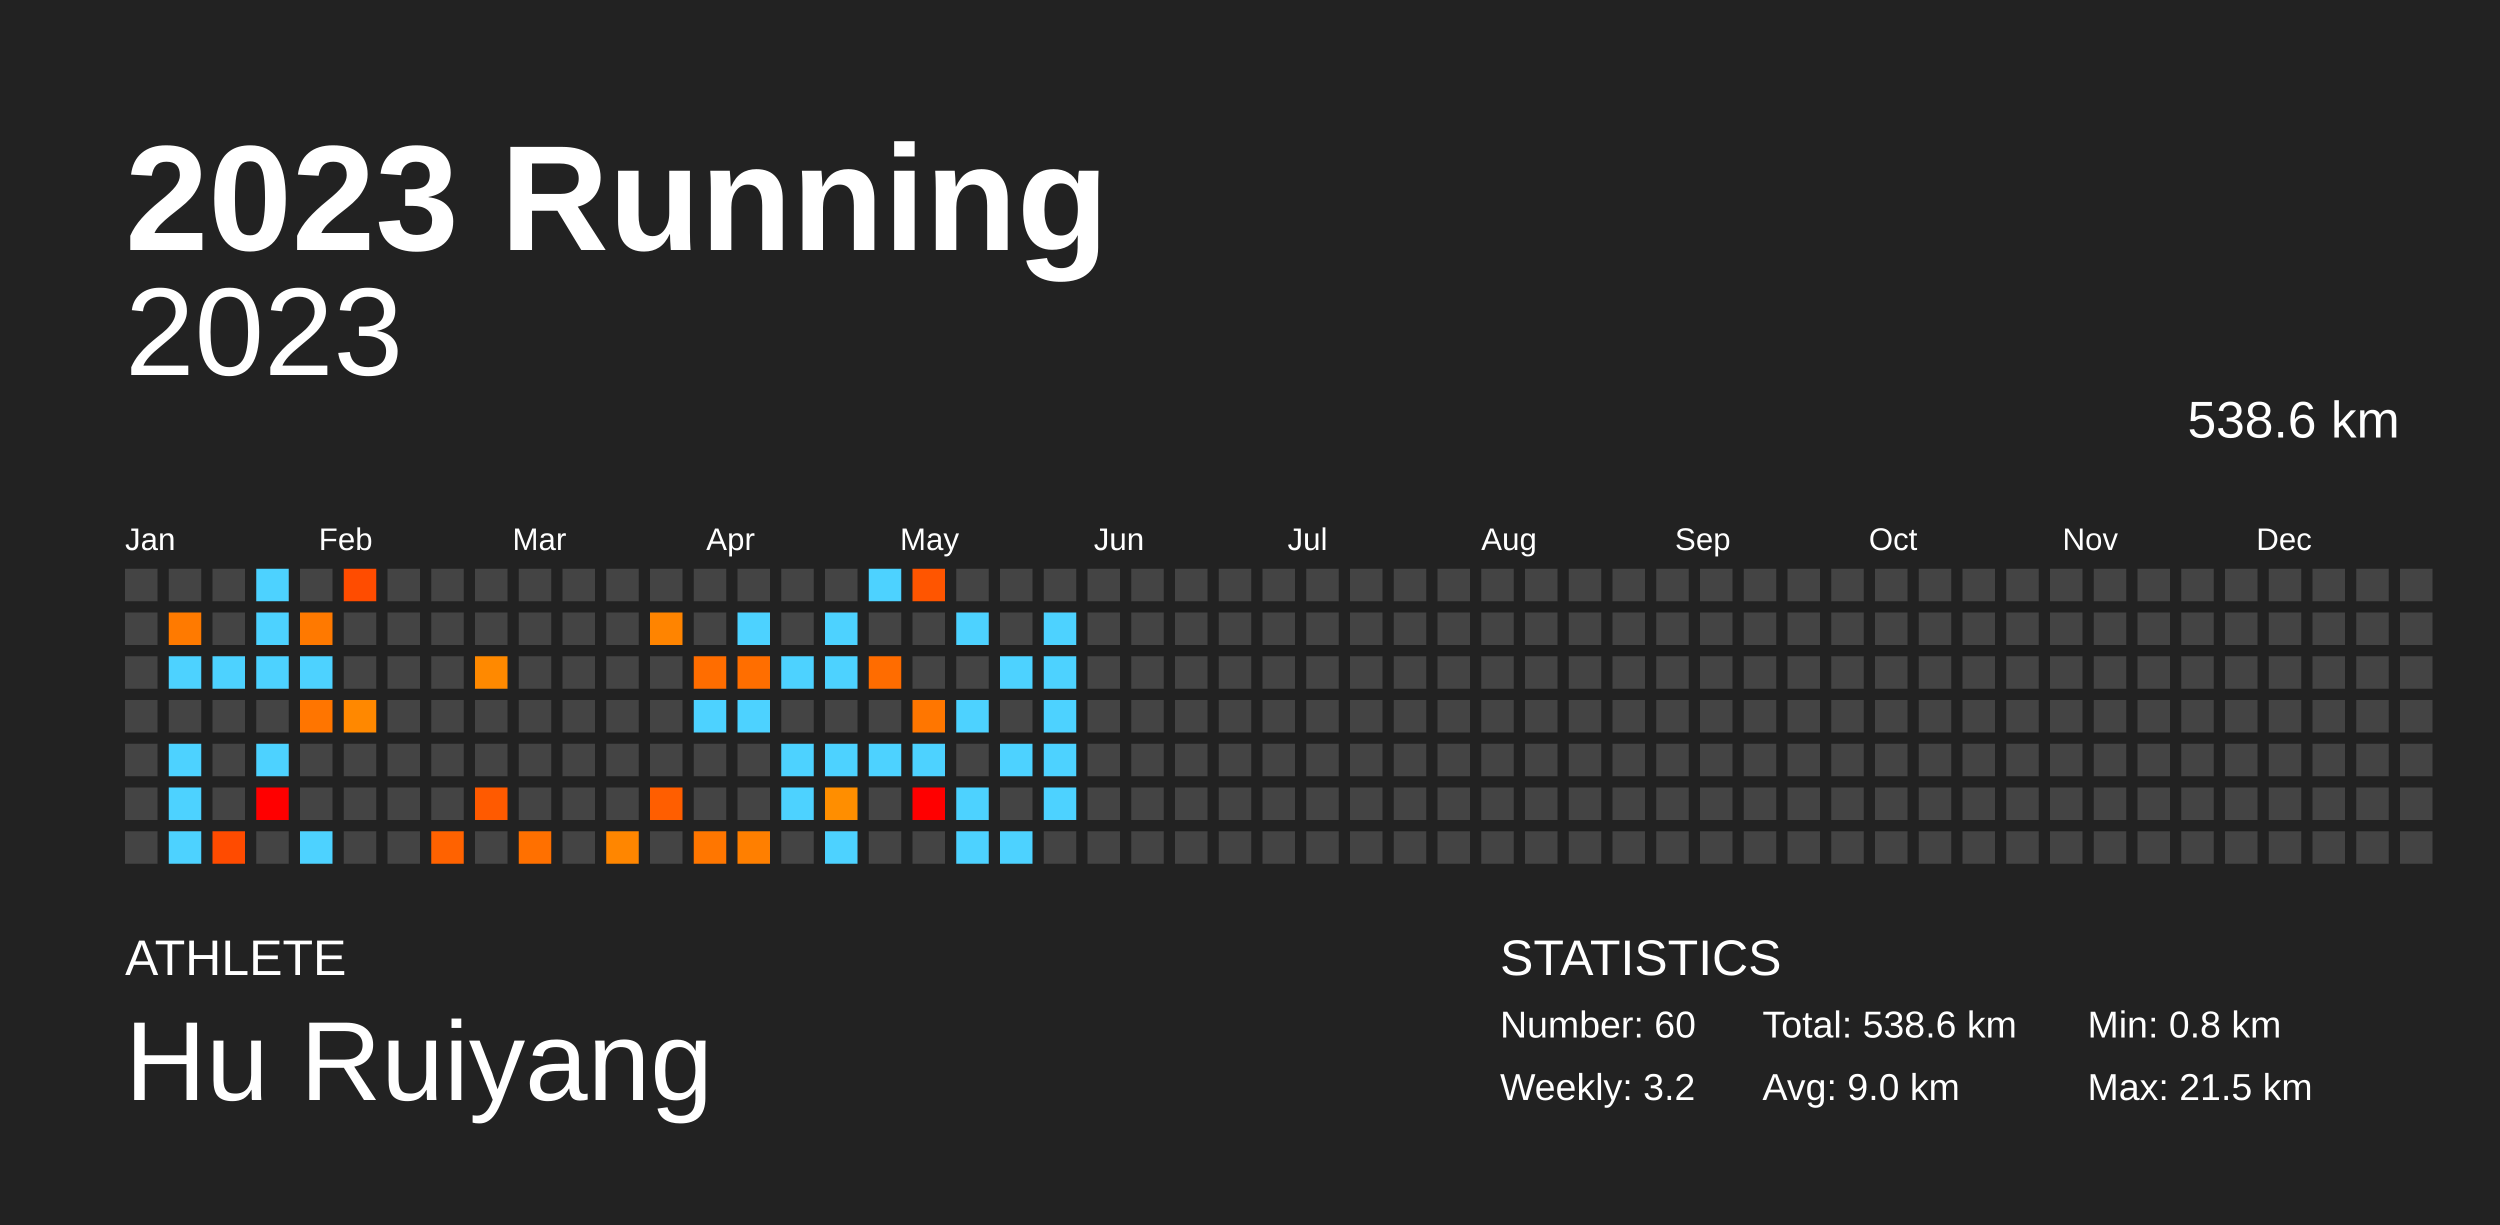
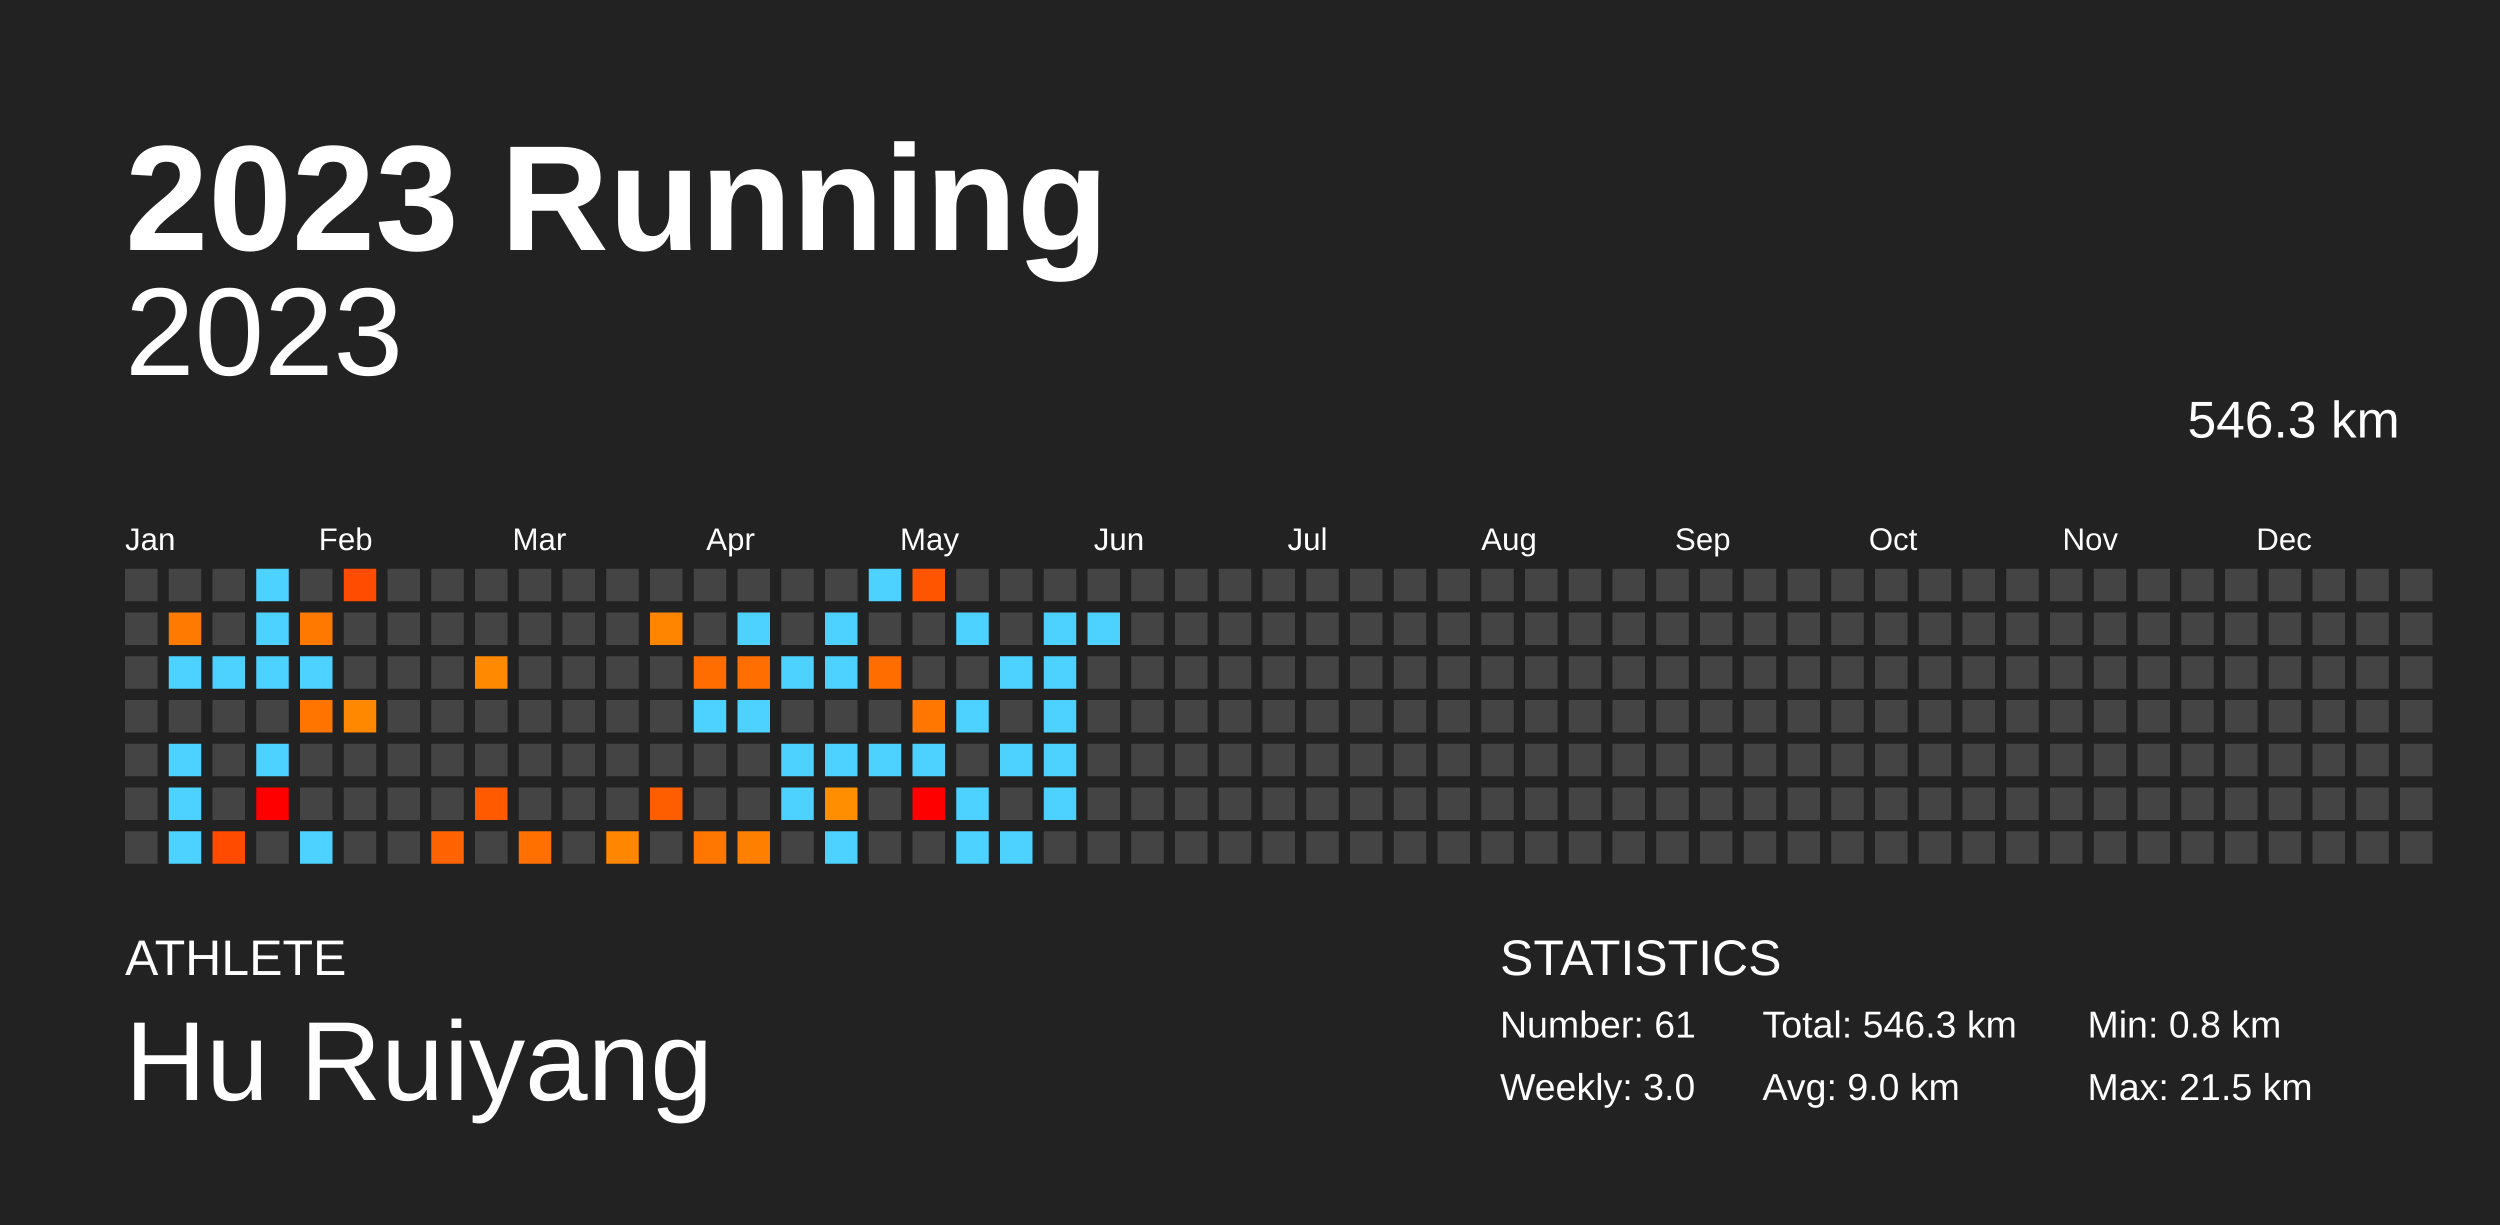
<svg xmlns="http://www.w3.org/2000/svg" baseProfile="full" height="98mm" version="1.1" viewBox="0,0,200,98" width="200mm">
  <defs />
  <rect fill="#222222" height="98" width="200" x="0" y="0" />
  <text fill="#FFFFFF" style="font-size:12px; font-family:Arial; font-weight:bold;" x="10" y="20">2023 Running</text>
  <text fill="#FFFFFF" style="font-size:4px; font-family:Arial" x="10" y="78">ATHLETE</text>
  <text fill="#FFFFFF" style="font-size:9px; font-family:Arial" x="10" y="88">Hu Ruiyang</text>
  <text fill="#FFFFFF" style="font-size:4px; font-family:Arial" x="120" y="78">STATISTICS</text>
-   <text fill="#FFFFFF" style="font-size:3px; font-family:Arial" x="120" y="83">Number: 60</text>
-   <text fill="#FFFFFF" style="font-size:3px; font-family:Arial" x="120" y="88">Weekly: 3.2</text>
-   <text fill="#FFFFFF" style="font-size:3px; font-family:Arial" x="141" y="83">Total: 538.6 km</text>
+   <text fill="#FFFFFF" style="font-size:3px; font-family:Arial" x="120" y="83">Number: 61</text>
+   <text fill="#FFFFFF" style="font-size:3px; font-family:Arial" x="120" y="88">Weekly: 3.0</text>
+   <text fill="#FFFFFF" style="font-size:3px; font-family:Arial" x="141" y="83">Total: 546.3 km</text>
  <text fill="#FFFFFF" style="font-size:3px; font-family:Arial" x="141" y="88">Avg: 9.0 km</text>
  <text fill="#FFFFFF" style="font-size:3px; font-family:Arial" x="167" y="83">Min: 0.8 km</text>
  <text fill="#FFFFFF" style="font-size:3px; font-family:Arial" x="167" y="88">Max: 21.5 km</text>
  <text alignment-baseline="hanging" fill="#FFFFFF" style="font-size:10.0px; font-family:Arial;" x="10" y="30">2023</text>
-   <text alignment-baseline="hanging" fill="#FFFFFF" style="font-size:4.125px; font-family:Arial;" x="175" y="35">538.6 km</text>
+   <text alignment-baseline="hanging" fill="#FFFFFF" style="font-size:4.125px; font-family:Arial;" x="175" y="35">546.3 km</text>
  <text fill="#FFFFFF" style="font-size:2.5px; font-family:Arial" x="10.0" y="44">Jan</text>
  <text fill="#FFFFFF" style="font-size:2.5px; font-family:Arial" x="25.5" y="44">Feb</text>
  <text fill="#FFFFFF" style="font-size:2.5px; font-family:Arial" x="41.0" y="44">Mar</text>
  <text fill="#FFFFFF" style="font-size:2.5px; font-family:Arial" x="56.5" y="44">Apr</text>
  <text fill="#FFFFFF" style="font-size:2.5px; font-family:Arial" x="72.0" y="44">May</text>
  <text fill="#FFFFFF" style="font-size:2.5px; font-family:Arial" x="87.5" y="44">Jun</text>
  <text fill="#FFFFFF" style="font-size:2.5px; font-family:Arial" x="103.0" y="44">Jul</text>
  <text fill="#FFFFFF" style="font-size:2.5px; font-family:Arial" x="118.5" y="44">Aug</text>
  <text fill="#FFFFFF" style="font-size:2.5px; font-family:Arial" x="134.0" y="44">Sep</text>
  <text fill="#FFFFFF" style="font-size:2.5px; font-family:Arial" x="149.5" y="44">Oct</text>
  <text fill="#FFFFFF" style="font-size:2.5px; font-family:Arial" x="165.0" y="44">Nov</text>
  <text fill="#FFFFFF" style="font-size:2.5px; font-family:Arial" x="180.5" y="44">Dec</text>
  <rect fill="#444444" height="2.6" width="2.6" x="10.0" y="45.5" />
  <rect fill="#444444" height="2.6" width="2.6" x="10.0" y="49.0" />
  <rect fill="#444444" height="2.6" width="2.6" x="10.0" y="52.5" />
  <rect fill="#444444" height="2.6" width="2.6" x="10.0" y="56.0" />
  <rect fill="#444444" height="2.6" width="2.6" x="10.0" y="59.5" />
  <rect fill="#444444" height="2.6" width="2.6" x="10.0" y="63.0" />
  <rect fill="#444444" height="2.6" width="2.6" x="10.0" y="66.5" />
  <rect fill="#444444" height="2.6" width="2.6" x="13.5" y="45.5" />
  <rect fill="#ff7a00" height="2.6" width="2.6" x="13.5" y="49.0" />
  <rect fill="#4dd2ff" height="2.6" width="2.6" x="13.5" y="52.5" />
  <rect fill="#444444" height="2.6" width="2.6" x="13.5" y="56.0" />
  <rect fill="#4dd2ff" height="2.6" width="2.6" x="13.5" y="59.5" />
  <rect fill="#4dd2ff" height="2.6" width="2.6" x="13.5" y="63.0" />
  <rect fill="#4dd2ff" height="2.6" width="2.6" x="13.5" y="66.5" />
  <rect fill="#444444" height="2.6" width="2.6" x="17.0" y="45.5" />
  <rect fill="#444444" height="2.6" width="2.6" x="17.0" y="49.0" />
  <rect fill="#4dd2ff" height="2.6" width="2.6" x="17.0" y="52.5" />
  <rect fill="#444444" height="2.6" width="2.6" x="17.0" y="56.0" />
  <rect fill="#444444" height="2.6" width="2.6" x="17.0" y="59.5" />
  <rect fill="#444444" height="2.6" width="2.6" x="17.0" y="63.0" />
  <rect fill="#ff4b00" height="2.6" width="2.6" x="17.0" y="66.5" />
  <rect fill="#4dd2ff" height="2.6" width="2.6" x="20.5" y="45.5" />
  <rect fill="#4dd2ff" height="2.6" width="2.6" x="20.5" y="49.0" />
  <rect fill="#4dd2ff" height="2.6" width="2.6" x="20.5" y="52.5" />
  <rect fill="#444444" height="2.6" width="2.6" x="20.5" y="56.0" />
  <rect fill="#4dd2ff" height="2.6" width="2.6" x="20.5" y="59.5" />
  <rect fill="red" height="2.6" width="2.6" x="20.5" y="63.0" />
  <rect fill="#444444" height="2.6" width="2.6" x="20.5" y="66.5" />
  <rect fill="#444444" height="2.6" width="2.6" x="24.0" y="45.5" />
  <rect fill="#ff7900" height="2.6" width="2.6" x="24.0" y="49.0" />
  <rect fill="#4dd2ff" height="2.6" width="2.6" x="24.0" y="52.5" />
  <rect fill="#ff7500" height="2.6" width="2.6" x="24.0" y="56.0" />
  <rect fill="#444444" height="2.6" width="2.6" x="24.0" y="59.5" />
  <rect fill="#444444" height="2.6" width="2.6" x="24.0" y="63.0" />
  <rect fill="#4dd2ff" height="2.6" width="2.6" x="24.0" y="66.5" />
  <rect fill="#ff4c00" height="2.6" width="2.6" x="27.5" y="45.5" />
  <rect fill="#444444" height="2.6" width="2.6" x="27.5" y="49.0" />
  <rect fill="#444444" height="2.6" width="2.6" x="27.5" y="52.5" />
  <rect fill="#ff8800" height="2.6" width="2.6" x="27.5" y="56.0" />
  <rect fill="#444444" height="2.6" width="2.6" x="27.5" y="59.5" />
  <rect fill="#444444" height="2.6" width="2.6" x="27.5" y="63.0" />
  <rect fill="#444444" height="2.6" width="2.6" x="27.5" y="66.5" />
  <rect fill="#444444" height="2.6" width="2.6" x="31.0" y="45.5" />
  <rect fill="#444444" height="2.6" width="2.6" x="31.0" y="49.0" />
  <rect fill="#444444" height="2.6" width="2.6" x="31.0" y="52.5" />
  <rect fill="#444444" height="2.6" width="2.6" x="31.0" y="56.0" />
  <rect fill="#444444" height="2.6" width="2.6" x="31.0" y="59.5" />
  <rect fill="#444444" height="2.6" width="2.6" x="31.0" y="63.0" />
  <rect fill="#444444" height="2.6" width="2.6" x="31.0" y="66.5" />
  <rect fill="#444444" height="2.6" width="2.6" x="34.5" y="45.5" />
  <rect fill="#444444" height="2.6" width="2.6" x="34.5" y="49.0" />
  <rect fill="#444444" height="2.6" width="2.6" x="34.5" y="52.5" />
  <rect fill="#444444" height="2.6" width="2.6" x="34.5" y="56.0" />
  <rect fill="#444444" height="2.6" width="2.6" x="34.5" y="59.5" />
  <rect fill="#444444" height="2.6" width="2.6" x="34.5" y="63.0" />
  <rect fill="#ff6200" height="2.6" width="2.6" x="34.5" y="66.5" />
  <rect fill="#444444" height="2.6" width="2.6" x="38.0" y="45.5" />
  <rect fill="#444444" height="2.6" width="2.6" x="38.0" y="49.0" />
  <rect fill="#ff8900" height="2.6" width="2.6" x="38.0" y="52.5" />
  <rect fill="#444444" height="2.6" width="2.6" x="38.0" y="56.0" />
  <rect fill="#444444" height="2.6" width="2.6" x="38.0" y="59.5" />
  <rect fill="#ff5a00" height="2.6" width="2.6" x="38.0" y="63.0" />
  <rect fill="#444444" height="2.6" width="2.6" x="38.0" y="66.5" />
  <rect fill="#444444" height="2.6" width="2.6" x="41.5" y="45.5" />
  <rect fill="#444444" height="2.6" width="2.6" x="41.5" y="49.0" />
  <rect fill="#444444" height="2.6" width="2.6" x="41.5" y="52.5" />
  <rect fill="#444444" height="2.6" width="2.6" x="41.5" y="56.0" />
  <rect fill="#444444" height="2.6" width="2.6" x="41.5" y="59.5" />
  <rect fill="#444444" height="2.6" width="2.6" x="41.5" y="63.0" />
  <rect fill="#ff7000" height="2.6" width="2.6" x="41.5" y="66.5" />
  <rect fill="#444444" height="2.6" width="2.6" x="45.0" y="45.5" />
  <rect fill="#444444" height="2.6" width="2.6" x="45.0" y="49.0" />
  <rect fill="#444444" height="2.6" width="2.6" x="45.0" y="52.5" />
  <rect fill="#444444" height="2.6" width="2.6" x="45.0" y="56.0" />
  <rect fill="#444444" height="2.6" width="2.6" x="45.0" y="59.5" />
  <rect fill="#444444" height="2.6" width="2.6" x="45.0" y="63.0" />
  <rect fill="#444444" height="2.6" width="2.6" x="45.0" y="66.5" />
  <rect fill="#444444" height="2.6" width="2.6" x="48.5" y="45.5" />
  <rect fill="#444444" height="2.6" width="2.6" x="48.5" y="49.0" />
  <rect fill="#444444" height="2.6" width="2.6" x="48.5" y="52.5" />
  <rect fill="#444444" height="2.6" width="2.6" x="48.5" y="56.0" />
  <rect fill="#444444" height="2.6" width="2.6" x="48.5" y="59.5" />
  <rect fill="#444444" height="2.6" width="2.6" x="48.5" y="63.0" />
  <rect fill="#ff8600" height="2.6" width="2.6" x="48.5" y="66.5" />
  <rect fill="#444444" height="2.6" width="2.6" x="52.0" y="45.5" />
  <rect fill="#ff8400" height="2.6" width="2.6" x="52.0" y="49.0" />
  <rect fill="#444444" height="2.6" width="2.6" x="52.0" y="52.5" />
  <rect fill="#444444" height="2.6" width="2.6" x="52.0" y="56.0" />
  <rect fill="#444444" height="2.6" width="2.6" x="52.0" y="59.5" />
  <rect fill="#ff5e00" height="2.6" width="2.6" x="52.0" y="63.0" />
  <rect fill="#444444" height="2.6" width="2.6" x="52.0" y="66.5" />
  <rect fill="#444444" height="2.6" width="2.6" x="55.5" y="45.5" />
  <rect fill="#444444" height="2.6" width="2.6" x="55.5" y="49.0" />
  <rect fill="#ff6d00" height="2.6" width="2.6" x="55.5" y="52.5" />
  <rect fill="#4dd2ff" height="2.6" width="2.6" x="55.5" y="56.0" />
  <rect fill="#444444" height="2.6" width="2.6" x="55.5" y="59.5" />
  <rect fill="#444444" height="2.6" width="2.6" x="55.5" y="63.0" />
  <rect fill="#ff7600" height="2.6" width="2.6" x="55.5" y="66.5" />
  <rect fill="#444444" height="2.6" width="2.6" x="59.0" y="45.5" />
  <rect fill="#4dd2ff" height="2.6" width="2.6" x="59.0" y="49.0" />
  <rect fill="#ff6e00" height="2.6" width="2.6" x="59.0" y="52.5" />
  <rect fill="#4dd2ff" height="2.6" width="2.6" x="59.0" y="56.0" />
  <rect fill="#444444" height="2.6" width="2.6" x="59.0" y="59.5" />
  <rect fill="#444444" height="2.6" width="2.6" x="59.0" y="63.0" />
  <rect fill="#ff7f00" height="2.6" width="2.6" x="59.0" y="66.5" />
  <rect fill="#444444" height="2.6" width="2.6" x="62.5" y="45.5" />
  <rect fill="#444444" height="2.6" width="2.6" x="62.5" y="49.0" />
  <rect fill="#4dd2ff" height="2.6" width="2.6" x="62.5" y="52.5" />
  <rect fill="#444444" height="2.6" width="2.6" x="62.5" y="56.0" />
  <rect fill="#4dd2ff" height="2.6" width="2.6" x="62.5" y="59.5" />
  <rect fill="#4dd2ff" height="2.6" width="2.6" x="62.5" y="63.0" />
  <rect fill="#444444" height="2.6" width="2.6" x="62.5" y="66.5" />
  <rect fill="#444444" height="2.6" width="2.6" x="66.0" y="45.5" />
  <rect fill="#4dd2ff" height="2.6" width="2.6" x="66.0" y="49.0" />
  <rect fill="#4dd2ff" height="2.6" width="2.6" x="66.0" y="52.5" />
  <rect fill="#444444" height="2.6" width="2.6" x="66.0" y="56.0" />
  <rect fill="#4dd2ff" height="2.6" width="2.6" x="66.0" y="59.5" />
  <rect fill="#ff8e00" height="2.6" width="2.6" x="66.0" y="63.0" />
  <rect fill="#4dd2ff" height="2.6" width="2.6" x="66.0" y="66.5" />
  <rect fill="#4dd2ff" height="2.6" width="2.6" x="69.5" y="45.5" />
  <rect fill="#444444" height="2.6" width="2.6" x="69.5" y="49.0" />
  <rect fill="#ff6c00" height="2.6" width="2.6" x="69.5" y="52.5" />
  <rect fill="#444444" height="2.6" width="2.6" x="69.5" y="56.0" />
  <rect fill="#4dd2ff" height="2.6" width="2.6" x="69.5" y="59.5" />
  <rect fill="#444444" height="2.6" width="2.6" x="69.5" y="63.0" />
  <rect fill="#444444" height="2.6" width="2.6" x="69.5" y="66.5" />
  <rect fill="#ff5500" height="2.6" width="2.6" x="73.0" y="45.5" />
  <rect fill="#444444" height="2.6" width="2.6" x="73.0" y="49.0" />
  <rect fill="#444444" height="2.6" width="2.6" x="73.0" y="52.5" />
  <rect fill="#ff7600" height="2.6" width="2.6" x="73.0" y="56.0" />
  <rect fill="#4dd2ff" height="2.6" width="2.6" x="73.0" y="59.5" />
  <rect fill="red" height="2.6" width="2.6" x="73.0" y="63.0" />
  <rect fill="#444444" height="2.6" width="2.6" x="73.0" y="66.5" />
  <rect fill="#444444" height="2.6" width="2.6" x="76.5" y="45.5" />
  <rect fill="#4dd2ff" height="2.6" width="2.6" x="76.5" y="49.0" />
  <rect fill="#444444" height="2.6" width="2.6" x="76.5" y="52.5" />
  <rect fill="#4dd2ff" height="2.6" width="2.6" x="76.5" y="56.0" />
  <rect fill="#444444" height="2.6" width="2.6" x="76.5" y="59.5" />
  <rect fill="#4dd2ff" height="2.6" width="2.6" x="76.5" y="63.0" />
  <rect fill="#4dd2ff" height="2.6" width="2.6" x="76.5" y="66.5" />
  <rect fill="#444444" height="2.6" width="2.6" x="80.0" y="45.5" />
  <rect fill="#444444" height="2.6" width="2.6" x="80.0" y="49.0" />
  <rect fill="#4dd2ff" height="2.6" width="2.6" x="80.0" y="52.5" />
  <rect fill="#444444" height="2.6" width="2.6" x="80.0" y="56.0" />
  <rect fill="#4dd2ff" height="2.6" width="2.6" x="80.0" y="59.5" />
  <rect fill="#444444" height="2.6" width="2.6" x="80.0" y="63.0" />
  <rect fill="#4dd2ff" height="2.6" width="2.6" x="80.0" y="66.5" />
  <rect fill="#444444" height="2.6" width="2.6" x="83.5" y="45.5" />
  <rect fill="#4dd2ff" height="2.6" width="2.6" x="83.5" y="49.0" />
  <rect fill="#4dd2ff" height="2.6" width="2.6" x="83.5" y="52.5" />
  <rect fill="#4dd2ff" height="2.6" width="2.6" x="83.5" y="56.0" />
  <rect fill="#4dd2ff" height="2.6" width="2.6" x="83.5" y="59.5" />
  <rect fill="#4dd2ff" height="2.6" width="2.6" x="83.5" y="63.0" />
  <rect fill="#444444" height="2.6" width="2.6" x="83.5" y="66.5" />
  <rect fill="#444444" height="2.6" width="2.6" x="87.0" y="45.5" />
-   <rect fill="#444444" height="2.6" width="2.6" x="87.0" y="49.0" />
+   <rect fill="#4dd2ff" height="2.6" width="2.6" x="87.0" y="49.0" />
  <rect fill="#444444" height="2.6" width="2.6" x="87.0" y="52.5" />
  <rect fill="#444444" height="2.6" width="2.6" x="87.0" y="56.0" />
  <rect fill="#444444" height="2.6" width="2.6" x="87.0" y="59.5" />
  <rect fill="#444444" height="2.6" width="2.6" x="87.0" y="63.0" />
  <rect fill="#444444" height="2.6" width="2.6" x="87.0" y="66.5" />
  <rect fill="#444444" height="2.6" width="2.6" x="90.5" y="45.5" />
  <rect fill="#444444" height="2.6" width="2.6" x="90.5" y="49.0" />
  <rect fill="#444444" height="2.6" width="2.6" x="90.5" y="52.5" />
  <rect fill="#444444" height="2.6" width="2.6" x="90.5" y="56.0" />
  <rect fill="#444444" height="2.6" width="2.6" x="90.5" y="59.5" />
  <rect fill="#444444" height="2.6" width="2.6" x="90.5" y="63.0" />
  <rect fill="#444444" height="2.6" width="2.6" x="90.5" y="66.5" />
  <rect fill="#444444" height="2.6" width="2.6" x="94.0" y="45.5" />
  <rect fill="#444444" height="2.6" width="2.6" x="94.0" y="49.0" />
  <rect fill="#444444" height="2.6" width="2.6" x="94.0" y="52.5" />
  <rect fill="#444444" height="2.6" width="2.6" x="94.0" y="56.0" />
  <rect fill="#444444" height="2.6" width="2.6" x="94.0" y="59.5" />
  <rect fill="#444444" height="2.6" width="2.6" x="94.0" y="63.0" />
  <rect fill="#444444" height="2.6" width="2.6" x="94.0" y="66.5" />
  <rect fill="#444444" height="2.6" width="2.6" x="97.5" y="45.5" />
  <rect fill="#444444" height="2.6" width="2.6" x="97.5" y="49.0" />
  <rect fill="#444444" height="2.6" width="2.6" x="97.5" y="52.5" />
  <rect fill="#444444" height="2.6" width="2.6" x="97.5" y="56.0" />
  <rect fill="#444444" height="2.6" width="2.6" x="97.5" y="59.5" />
  <rect fill="#444444" height="2.6" width="2.6" x="97.5" y="63.0" />
  <rect fill="#444444" height="2.6" width="2.6" x="97.5" y="66.5" />
  <rect fill="#444444" height="2.6" width="2.6" x="101.0" y="45.5" />
  <rect fill="#444444" height="2.6" width="2.6" x="101.0" y="49.0" />
  <rect fill="#444444" height="2.6" width="2.6" x="101.0" y="52.5" />
  <rect fill="#444444" height="2.6" width="2.6" x="101.0" y="56.0" />
  <rect fill="#444444" height="2.6" width="2.6" x="101.0" y="59.5" />
  <rect fill="#444444" height="2.6" width="2.6" x="101.0" y="63.0" />
  <rect fill="#444444" height="2.6" width="2.6" x="101.0" y="66.5" />
  <rect fill="#444444" height="2.6" width="2.6" x="104.5" y="45.5" />
  <rect fill="#444444" height="2.6" width="2.6" x="104.5" y="49.0" />
  <rect fill="#444444" height="2.6" width="2.6" x="104.5" y="52.5" />
  <rect fill="#444444" height="2.6" width="2.6" x="104.5" y="56.0" />
  <rect fill="#444444" height="2.6" width="2.6" x="104.5" y="59.5" />
  <rect fill="#444444" height="2.6" width="2.6" x="104.5" y="63.0" />
  <rect fill="#444444" height="2.6" width="2.6" x="104.5" y="66.5" />
  <rect fill="#444444" height="2.6" width="2.6" x="108.0" y="45.5" />
  <rect fill="#444444" height="2.6" width="2.6" x="108.0" y="49.0" />
  <rect fill="#444444" height="2.6" width="2.6" x="108.0" y="52.5" />
  <rect fill="#444444" height="2.6" width="2.6" x="108.0" y="56.0" />
  <rect fill="#444444" height="2.6" width="2.6" x="108.0" y="59.5" />
  <rect fill="#444444" height="2.6" width="2.6" x="108.0" y="63.0" />
  <rect fill="#444444" height="2.6" width="2.6" x="108.0" y="66.5" />
  <rect fill="#444444" height="2.6" width="2.6" x="111.5" y="45.5" />
  <rect fill="#444444" height="2.6" width="2.6" x="111.5" y="49.0" />
  <rect fill="#444444" height="2.6" width="2.6" x="111.5" y="52.5" />
  <rect fill="#444444" height="2.6" width="2.6" x="111.5" y="56.0" />
  <rect fill="#444444" height="2.6" width="2.6" x="111.5" y="59.5" />
  <rect fill="#444444" height="2.6" width="2.6" x="111.5" y="63.0" />
  <rect fill="#444444" height="2.6" width="2.6" x="111.5" y="66.5" />
  <rect fill="#444444" height="2.6" width="2.6" x="115.0" y="45.5" />
  <rect fill="#444444" height="2.6" width="2.6" x="115.0" y="49.0" />
  <rect fill="#444444" height="2.6" width="2.6" x="115.0" y="52.5" />
  <rect fill="#444444" height="2.6" width="2.6" x="115.0" y="56.0" />
  <rect fill="#444444" height="2.6" width="2.6" x="115.0" y="59.5" />
  <rect fill="#444444" height="2.6" width="2.6" x="115.0" y="63.0" />
  <rect fill="#444444" height="2.6" width="2.6" x="115.0" y="66.5" />
  <rect fill="#444444" height="2.6" width="2.6" x="118.5" y="45.5" />
  <rect fill="#444444" height="2.6" width="2.6" x="118.5" y="49.0" />
  <rect fill="#444444" height="2.6" width="2.6" x="118.5" y="52.5" />
  <rect fill="#444444" height="2.6" width="2.6" x="118.5" y="56.0" />
  <rect fill="#444444" height="2.6" width="2.6" x="118.5" y="59.5" />
  <rect fill="#444444" height="2.6" width="2.6" x="118.5" y="63.0" />
  <rect fill="#444444" height="2.6" width="2.6" x="118.5" y="66.5" />
  <rect fill="#444444" height="2.6" width="2.6" x="122.0" y="45.5" />
  <rect fill="#444444" height="2.6" width="2.6" x="122.0" y="49.0" />
  <rect fill="#444444" height="2.6" width="2.6" x="122.0" y="52.5" />
  <rect fill="#444444" height="2.6" width="2.6" x="122.0" y="56.0" />
  <rect fill="#444444" height="2.6" width="2.6" x="122.0" y="59.5" />
  <rect fill="#444444" height="2.6" width="2.6" x="122.0" y="63.0" />
  <rect fill="#444444" height="2.6" width="2.6" x="122.0" y="66.5" />
  <rect fill="#444444" height="2.6" width="2.6" x="125.5" y="45.5" />
  <rect fill="#444444" height="2.6" width="2.6" x="125.5" y="49.0" />
  <rect fill="#444444" height="2.6" width="2.6" x="125.5" y="52.5" />
  <rect fill="#444444" height="2.6" width="2.6" x="125.5" y="56.0" />
  <rect fill="#444444" height="2.6" width="2.6" x="125.5" y="59.5" />
  <rect fill="#444444" height="2.6" width="2.6" x="125.5" y="63.0" />
  <rect fill="#444444" height="2.6" width="2.6" x="125.5" y="66.5" />
  <rect fill="#444444" height="2.6" width="2.6" x="129.0" y="45.5" />
  <rect fill="#444444" height="2.6" width="2.6" x="129.0" y="49.0" />
  <rect fill="#444444" height="2.6" width="2.6" x="129.0" y="52.5" />
  <rect fill="#444444" height="2.6" width="2.6" x="129.0" y="56.0" />
  <rect fill="#444444" height="2.6" width="2.6" x="129.0" y="59.5" />
  <rect fill="#444444" height="2.6" width="2.6" x="129.0" y="63.0" />
  <rect fill="#444444" height="2.6" width="2.6" x="129.0" y="66.5" />
  <rect fill="#444444" height="2.6" width="2.6" x="132.5" y="45.5" />
  <rect fill="#444444" height="2.6" width="2.6" x="132.5" y="49.0" />
  <rect fill="#444444" height="2.6" width="2.6" x="132.5" y="52.5" />
  <rect fill="#444444" height="2.6" width="2.6" x="132.5" y="56.0" />
  <rect fill="#444444" height="2.6" width="2.6" x="132.5" y="59.5" />
  <rect fill="#444444" height="2.6" width="2.6" x="132.5" y="63.0" />
  <rect fill="#444444" height="2.6" width="2.6" x="132.5" y="66.5" />
  <rect fill="#444444" height="2.6" width="2.6" x="136.0" y="45.5" />
  <rect fill="#444444" height="2.6" width="2.6" x="136.0" y="49.0" />
  <rect fill="#444444" height="2.6" width="2.6" x="136.0" y="52.5" />
  <rect fill="#444444" height="2.6" width="2.6" x="136.0" y="56.0" />
  <rect fill="#444444" height="2.6" width="2.6" x="136.0" y="59.5" />
  <rect fill="#444444" height="2.6" width="2.6" x="136.0" y="63.0" />
  <rect fill="#444444" height="2.6" width="2.6" x="136.0" y="66.5" />
  <rect fill="#444444" height="2.6" width="2.6" x="139.5" y="45.5" />
  <rect fill="#444444" height="2.6" width="2.6" x="139.5" y="49.0" />
  <rect fill="#444444" height="2.6" width="2.6" x="139.5" y="52.5" />
  <rect fill="#444444" height="2.6" width="2.6" x="139.5" y="56.0" />
  <rect fill="#444444" height="2.6" width="2.6" x="139.5" y="59.5" />
  <rect fill="#444444" height="2.6" width="2.6" x="139.5" y="63.0" />
  <rect fill="#444444" height="2.6" width="2.6" x="139.5" y="66.5" />
  <rect fill="#444444" height="2.6" width="2.6" x="143.0" y="45.5" />
  <rect fill="#444444" height="2.6" width="2.6" x="143.0" y="49.0" />
  <rect fill="#444444" height="2.6" width="2.6" x="143.0" y="52.5" />
  <rect fill="#444444" height="2.6" width="2.6" x="143.0" y="56.0" />
  <rect fill="#444444" height="2.6" width="2.6" x="143.0" y="59.5" />
  <rect fill="#444444" height="2.6" width="2.6" x="143.0" y="63.0" />
  <rect fill="#444444" height="2.6" width="2.6" x="143.0" y="66.5" />
  <rect fill="#444444" height="2.6" width="2.6" x="146.5" y="45.5" />
  <rect fill="#444444" height="2.6" width="2.6" x="146.5" y="49.0" />
  <rect fill="#444444" height="2.6" width="2.6" x="146.5" y="52.5" />
  <rect fill="#444444" height="2.6" width="2.6" x="146.5" y="56.0" />
  <rect fill="#444444" height="2.6" width="2.6" x="146.5" y="59.5" />
  <rect fill="#444444" height="2.6" width="2.6" x="146.5" y="63.0" />
  <rect fill="#444444" height="2.6" width="2.6" x="146.5" y="66.5" />
  <rect fill="#444444" height="2.6" width="2.6" x="150.0" y="45.5" />
  <rect fill="#444444" height="2.6" width="2.6" x="150.0" y="49.0" />
  <rect fill="#444444" height="2.6" width="2.6" x="150.0" y="52.5" />
  <rect fill="#444444" height="2.6" width="2.6" x="150.0" y="56.0" />
  <rect fill="#444444" height="2.6" width="2.6" x="150.0" y="59.5" />
  <rect fill="#444444" height="2.6" width="2.6" x="150.0" y="63.0" />
  <rect fill="#444444" height="2.6" width="2.6" x="150.0" y="66.5" />
  <rect fill="#444444" height="2.6" width="2.6" x="153.5" y="45.5" />
  <rect fill="#444444" height="2.6" width="2.6" x="153.5" y="49.0" />
  <rect fill="#444444" height="2.6" width="2.6" x="153.5" y="52.5" />
  <rect fill="#444444" height="2.6" width="2.6" x="153.5" y="56.0" />
  <rect fill="#444444" height="2.6" width="2.6" x="153.5" y="59.5" />
  <rect fill="#444444" height="2.6" width="2.6" x="153.5" y="63.0" />
  <rect fill="#444444" height="2.6" width="2.6" x="153.5" y="66.5" />
  <rect fill="#444444" height="2.6" width="2.6" x="157.0" y="45.5" />
  <rect fill="#444444" height="2.6" width="2.6" x="157.0" y="49.0" />
  <rect fill="#444444" height="2.6" width="2.6" x="157.0" y="52.5" />
  <rect fill="#444444" height="2.6" width="2.6" x="157.0" y="56.0" />
  <rect fill="#444444" height="2.6" width="2.6" x="157.0" y="59.5" />
  <rect fill="#444444" height="2.6" width="2.6" x="157.0" y="63.0" />
  <rect fill="#444444" height="2.6" width="2.6" x="157.0" y="66.5" />
  <rect fill="#444444" height="2.6" width="2.6" x="160.5" y="45.5" />
  <rect fill="#444444" height="2.6" width="2.6" x="160.5" y="49.0" />
  <rect fill="#444444" height="2.6" width="2.6" x="160.5" y="52.5" />
  <rect fill="#444444" height="2.6" width="2.6" x="160.5" y="56.0" />
  <rect fill="#444444" height="2.6" width="2.6" x="160.5" y="59.5" />
  <rect fill="#444444" height="2.6" width="2.6" x="160.5" y="63.0" />
  <rect fill="#444444" height="2.6" width="2.6" x="160.5" y="66.5" />
  <rect fill="#444444" height="2.6" width="2.6" x="164.0" y="45.5" />
  <rect fill="#444444" height="2.6" width="2.6" x="164.0" y="49.0" />
  <rect fill="#444444" height="2.6" width="2.6" x="164.0" y="52.5" />
  <rect fill="#444444" height="2.6" width="2.6" x="164.0" y="56.0" />
  <rect fill="#444444" height="2.6" width="2.6" x="164.0" y="59.5" />
  <rect fill="#444444" height="2.6" width="2.6" x="164.0" y="63.0" />
  <rect fill="#444444" height="2.6" width="2.6" x="164.0" y="66.5" />
  <rect fill="#444444" height="2.6" width="2.6" x="167.5" y="45.5" />
  <rect fill="#444444" height="2.6" width="2.6" x="167.5" y="49.0" />
  <rect fill="#444444" height="2.6" width="2.6" x="167.5" y="52.5" />
  <rect fill="#444444" height="2.6" width="2.6" x="167.5" y="56.0" />
  <rect fill="#444444" height="2.6" width="2.6" x="167.5" y="59.5" />
  <rect fill="#444444" height="2.6" width="2.6" x="167.5" y="63.0" />
  <rect fill="#444444" height="2.6" width="2.6" x="167.5" y="66.5" />
  <rect fill="#444444" height="2.6" width="2.6" x="171.0" y="45.5" />
  <rect fill="#444444" height="2.6" width="2.6" x="171.0" y="49.0" />
  <rect fill="#444444" height="2.6" width="2.6" x="171.0" y="52.5" />
  <rect fill="#444444" height="2.6" width="2.6" x="171.0" y="56.0" />
  <rect fill="#444444" height="2.6" width="2.6" x="171.0" y="59.5" />
  <rect fill="#444444" height="2.6" width="2.6" x="171.0" y="63.0" />
  <rect fill="#444444" height="2.6" width="2.6" x="171.0" y="66.5" />
  <rect fill="#444444" height="2.6" width="2.6" x="174.5" y="45.5" />
  <rect fill="#444444" height="2.6" width="2.6" x="174.5" y="49.0" />
  <rect fill="#444444" height="2.6" width="2.6" x="174.5" y="52.5" />
  <rect fill="#444444" height="2.6" width="2.6" x="174.5" y="56.0" />
  <rect fill="#444444" height="2.6" width="2.6" x="174.5" y="59.5" />
  <rect fill="#444444" height="2.6" width="2.6" x="174.5" y="63.0" />
  <rect fill="#444444" height="2.6" width="2.6" x="174.5" y="66.5" />
  <rect fill="#444444" height="2.6" width="2.6" x="178.0" y="45.5" />
  <rect fill="#444444" height="2.6" width="2.6" x="178.0" y="49.0" />
  <rect fill="#444444" height="2.6" width="2.6" x="178.0" y="52.5" />
  <rect fill="#444444" height="2.6" width="2.6" x="178.0" y="56.0" />
  <rect fill="#444444" height="2.6" width="2.6" x="178.0" y="59.5" />
  <rect fill="#444444" height="2.6" width="2.6" x="178.0" y="63.0" />
  <rect fill="#444444" height="2.6" width="2.6" x="178.0" y="66.5" />
  <rect fill="#444444" height="2.6" width="2.6" x="181.5" y="45.5" />
  <rect fill="#444444" height="2.6" width="2.6" x="181.5" y="49.0" />
  <rect fill="#444444" height="2.6" width="2.6" x="181.5" y="52.5" />
  <rect fill="#444444" height="2.6" width="2.6" x="181.5" y="56.0" />
  <rect fill="#444444" height="2.6" width="2.6" x="181.5" y="59.5" />
  <rect fill="#444444" height="2.6" width="2.6" x="181.5" y="63.0" />
  <rect fill="#444444" height="2.6" width="2.6" x="181.5" y="66.5" />
  <rect fill="#444444" height="2.6" width="2.6" x="185.0" y="45.5" />
  <rect fill="#444444" height="2.6" width="2.6" x="185.0" y="49.0" />
  <rect fill="#444444" height="2.6" width="2.6" x="185.0" y="52.5" />
  <rect fill="#444444" height="2.6" width="2.6" x="185.0" y="56.0" />
  <rect fill="#444444" height="2.6" width="2.6" x="185.0" y="59.5" />
  <rect fill="#444444" height="2.6" width="2.6" x="185.0" y="63.0" />
  <rect fill="#444444" height="2.6" width="2.6" x="185.0" y="66.5" />
  <rect fill="#444444" height="2.6" width="2.6" x="188.5" y="45.5" />
  <rect fill="#444444" height="2.6" width="2.6" x="188.5" y="49.0" />
  <rect fill="#444444" height="2.6" width="2.6" x="188.5" y="52.5" />
  <rect fill="#444444" height="2.6" width="2.6" x="188.5" y="56.0" />
  <rect fill="#444444" height="2.6" width="2.6" x="188.5" y="59.5" />
  <rect fill="#444444" height="2.6" width="2.6" x="188.5" y="63.0" />
  <rect fill="#444444" height="2.6" width="2.6" x="188.5" y="66.5" />
  <rect fill="#444444" height="2.6" width="2.6" x="192.0" y="45.5" />
  <rect fill="#444444" height="2.6" width="2.6" x="192.0" y="49.0" />
  <rect fill="#444444" height="2.6" width="2.6" x="192.0" y="52.5" />
  <rect fill="#444444" height="2.6" width="2.6" x="192.0" y="56.0" />
  <rect fill="#444444" height="2.6" width="2.6" x="192.0" y="59.5" />
  <rect fill="#444444" height="2.6" width="2.6" x="192.0" y="63.0" />
  <rect fill="#444444" height="2.6" width="2.6" x="192.0" y="66.5" />
</svg>
